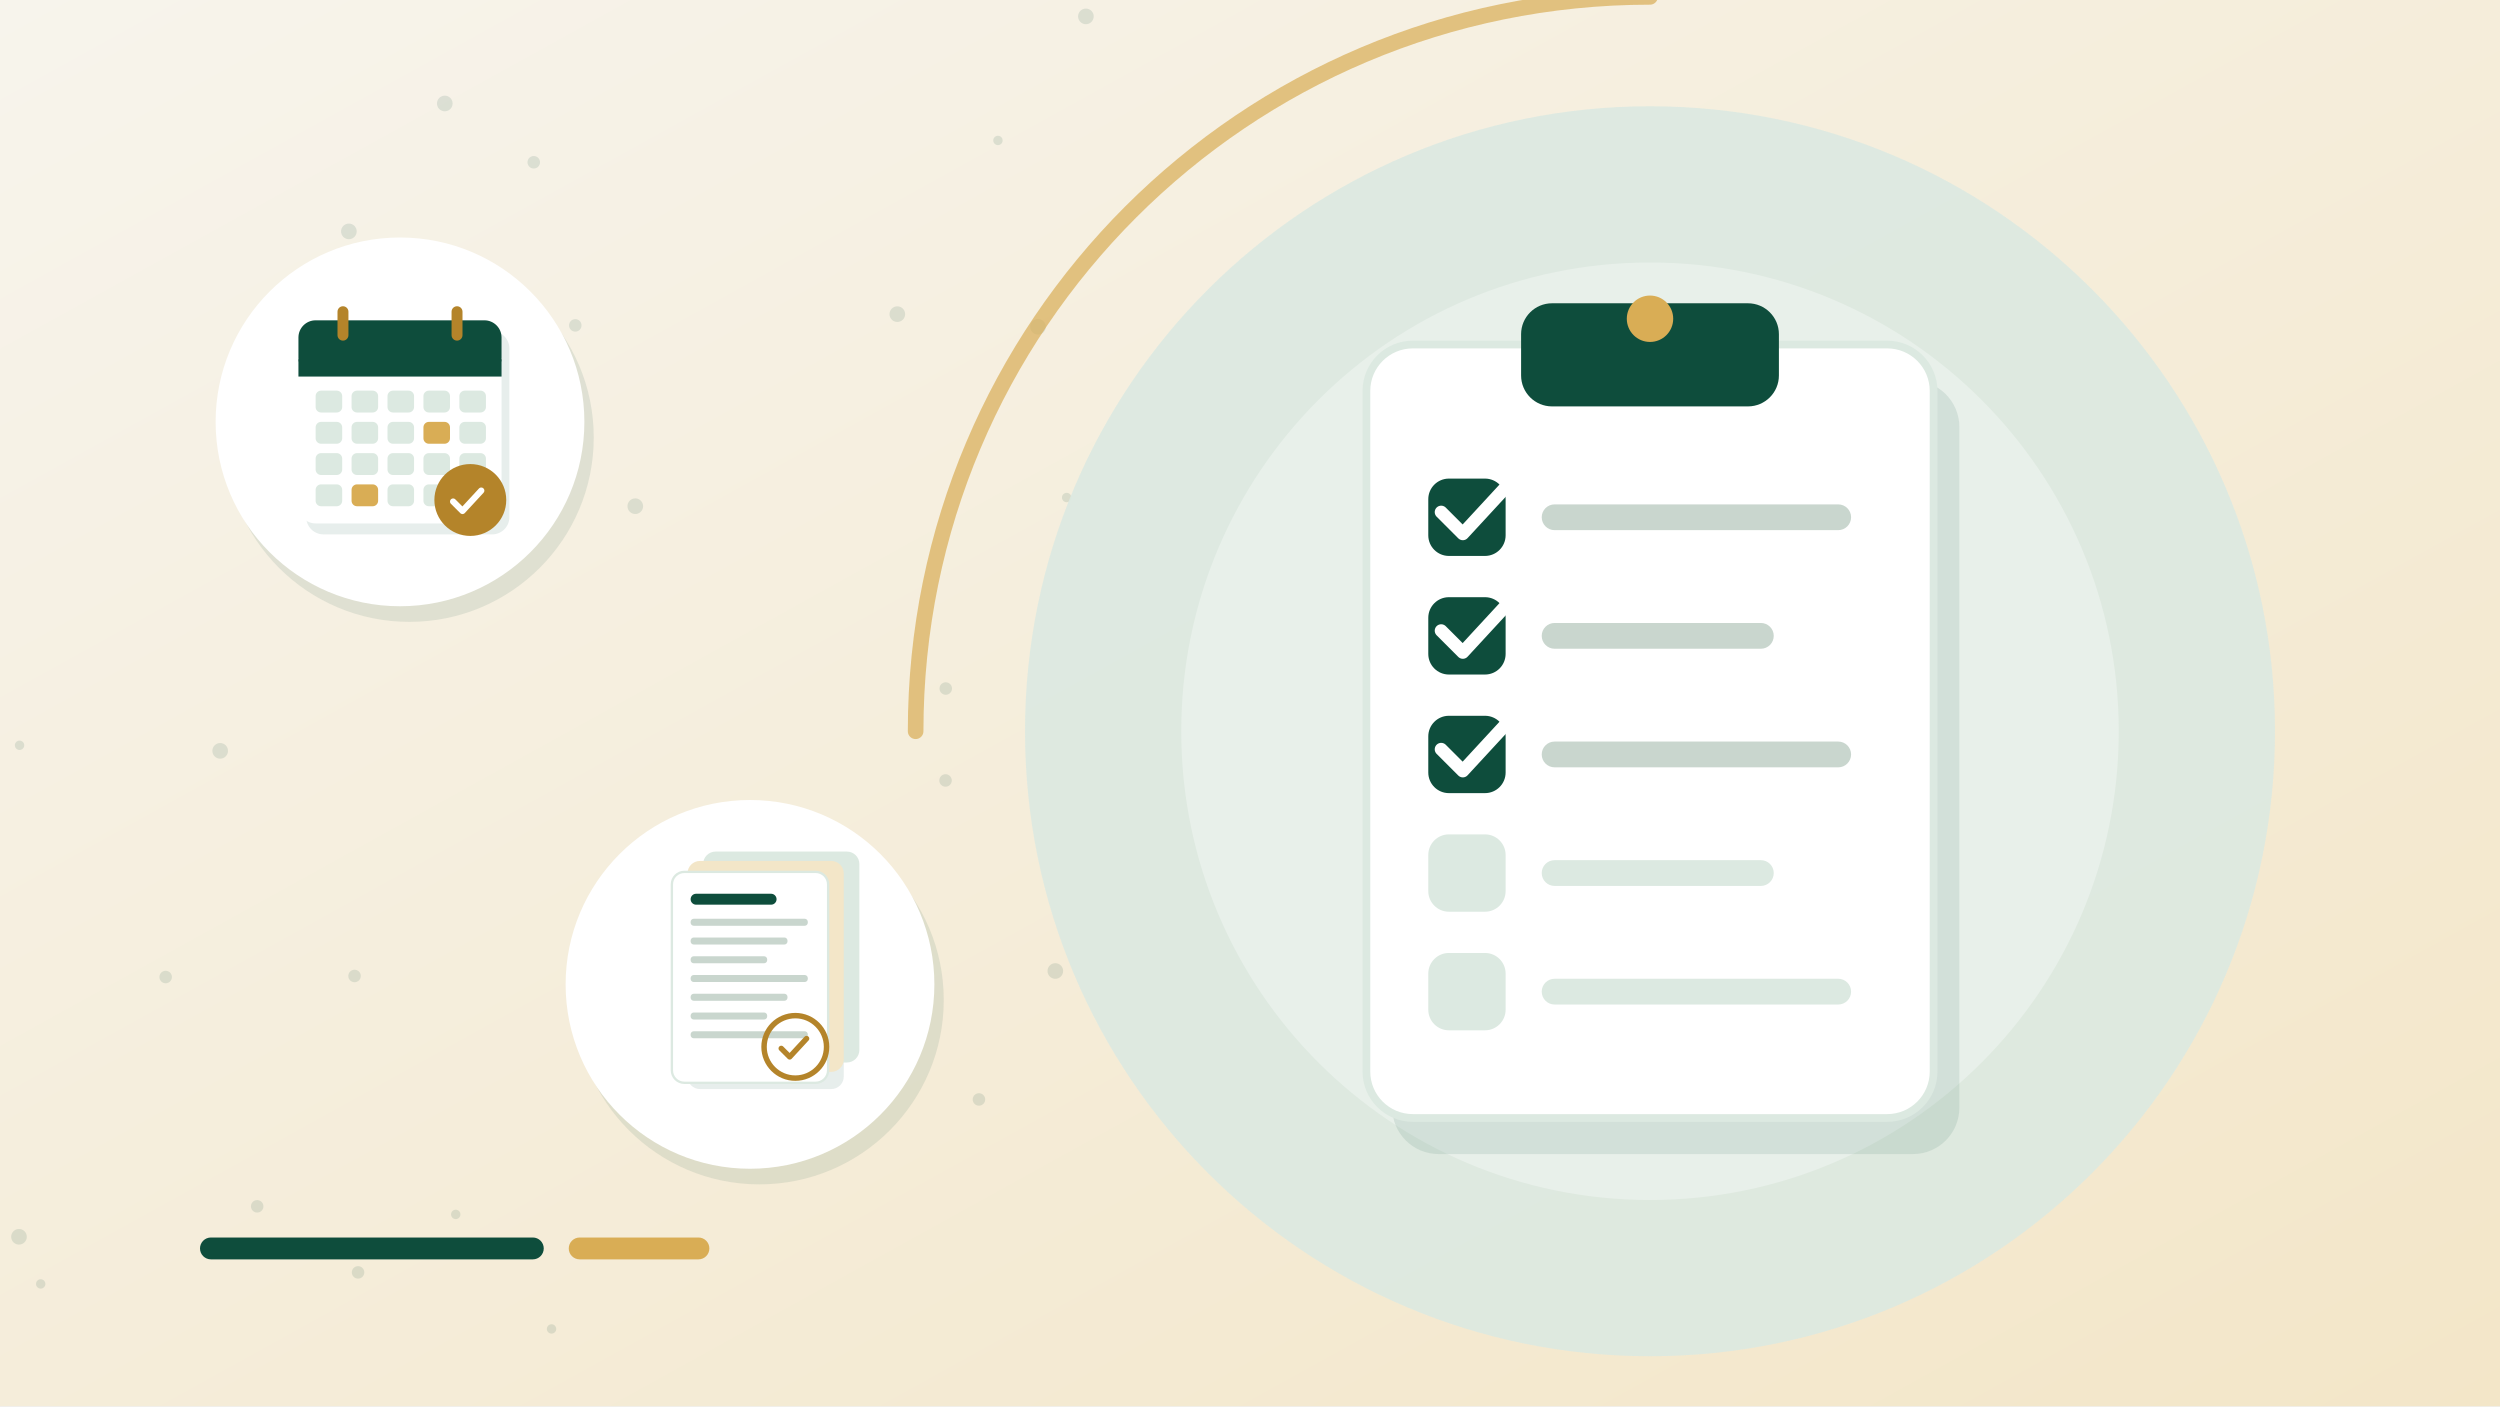
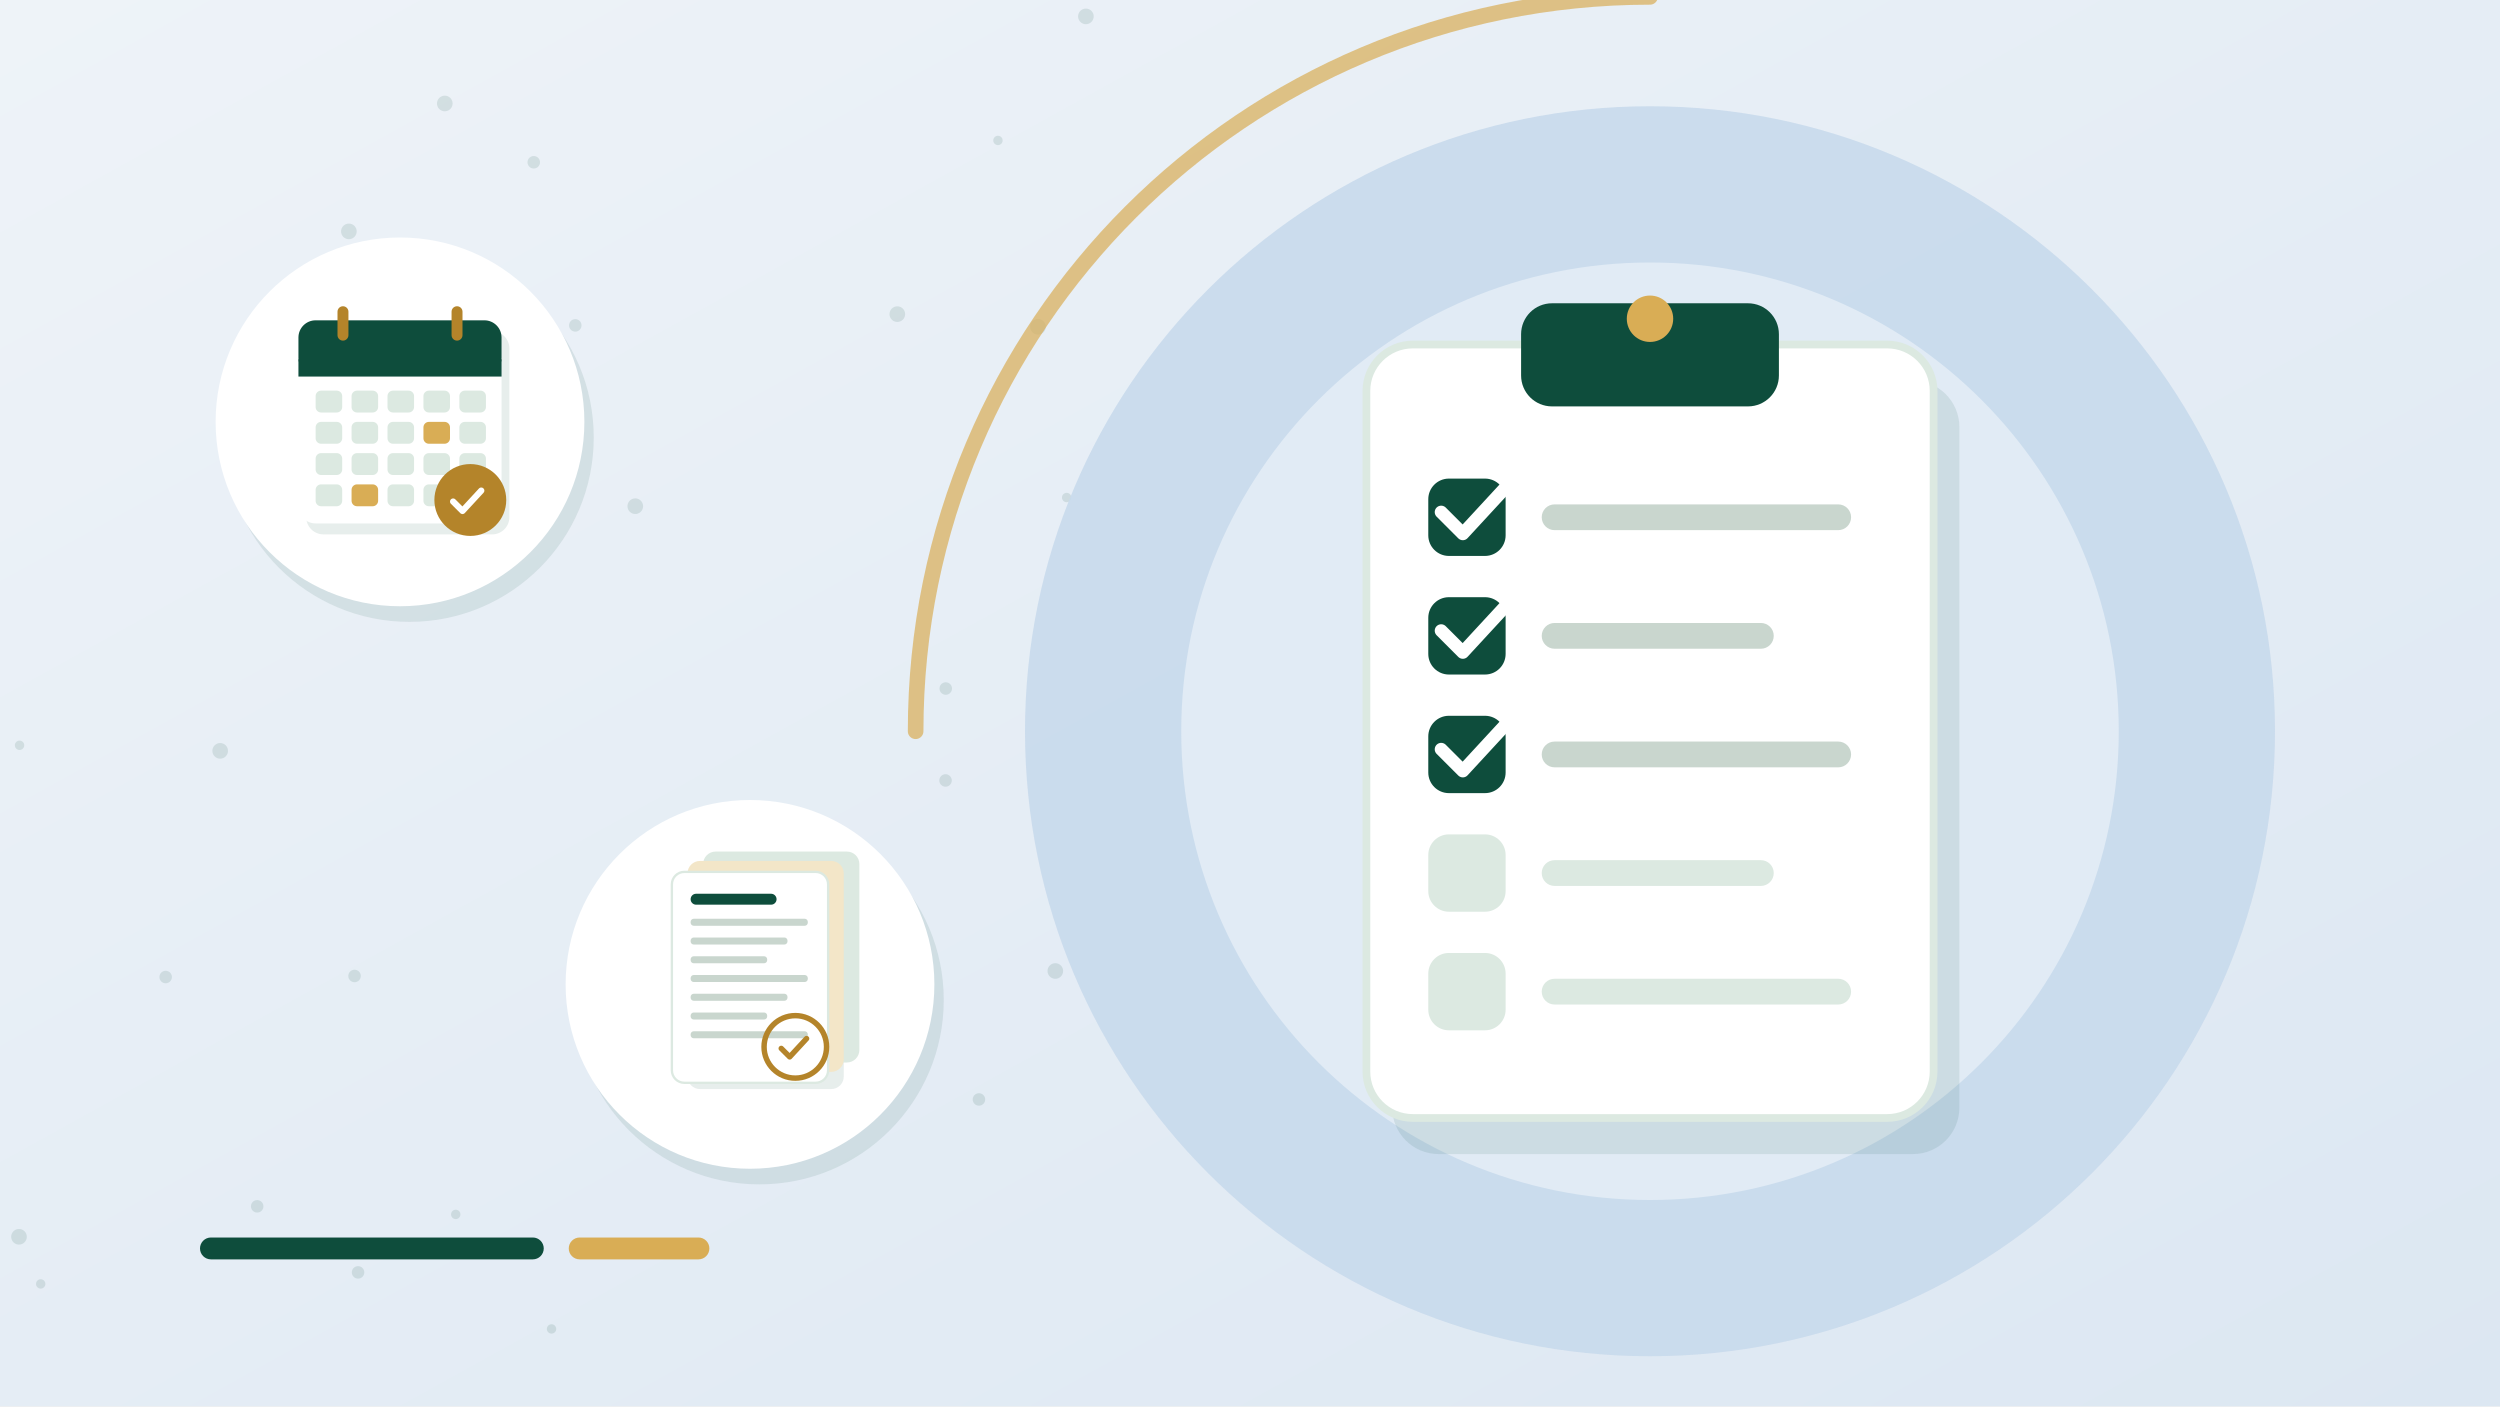
<svg xmlns="http://www.w3.org/2000/svg" viewBox="0 0 1600 900" width="1600" height="900">
  <defs>
    <linearGradient id="bg" x1="0" y1="0" x2="1" y2="1">
-       <stop offset="0" stop-color="#F7F4EC" />
-       <stop offset="1" stop-color="#F3E6C8" />
+       <stop offset="0" stop-color="#EEF3F8" />
+       <stop offset="1" stop-color="#DCE7F2" />
    </linearGradient>
  </defs>
  <rect x="0" y="0" width="1600" height="900" rx="0" fill="url(#bg)" />
  <circle cx="694.974" cy="10.489" r="5" fill="#0E4D3C" opacity=".12" />
  <circle cx="26.047" cy="821.712" r="3" fill="#0E4D3C" opacity=".12" />
  <circle cx="12.154" cy="791.542" r="5" fill="#0E4D3C" opacity=".12" />
  <circle cx="106.019" cy="625.3" r="4" fill="#0E4D3C" opacity=".12" />
  <circle cx="172.595" cy="304.27" r="5" fill="#0E4D3C" opacity=".12" />
  <circle cx="256.132" cy="353.048" r="4" fill="#0E4D3C" opacity=".12" />
  <circle cx="164.599" cy="772.053" r="4" fill="#0E4D3C" opacity=".12" />
  <circle cx="574.284" cy="201.052" r="5" fill="#0E4D3C" opacity=".12" />
  <circle cx="368.186" cy="208.247" r="4" fill="#0E4D3C" opacity=".12" />
  <circle cx="605.288" cy="440.659" r="4" fill="#0E4D3C" opacity=".12" />
  <circle cx="406.578" cy="323.968" r="5" fill="#0E4D3C" opacity=".12" />
  <circle cx="226.912" cy="624.623" r="4" fill="#0E4D3C" opacity=".12" />
  <circle cx="291.672" cy="777.217" r="3" fill="#0E4D3C" opacity=".12" />
  <circle cx="352.985" cy="850.522" r="3" fill="#0E4D3C" opacity=".12" />
  <circle cx="140.912" cy="480.544" r="5" fill="#0E4D3C" opacity=".12" />
  <circle cx="675.407" cy="621.436" r="5" fill="#0E4D3C" opacity=".12" />
  <circle cx="12.514" cy="476.987" r="3" fill="#0E4D3C" opacity=".12" />
  <circle cx="638.687" cy="89.888" r="3" fill="#0E4D3C" opacity=".12" />
  <circle cx="284.669" cy="66.23" r="5" fill="#0E4D3C" opacity=".12" />
  <circle cx="605.147" cy="499.491" r="4" fill="#0E4D3C" opacity=".12" />
  <circle cx="664.297" cy="209.132" r="5" fill="#0E4D3C" opacity=".12" />
  <circle cx="682.656" cy="318.421" r="3" fill="#0E4D3C" opacity=".12" />
  <circle cx="223.283" cy="148.091" r="5" fill="#0E4D3C" opacity=".12" />
  <circle cx="229.153" cy="814.326" r="4" fill="#0E4D3C" opacity=".12" />
  <circle cx="626.528" cy="703.646" r="4" fill="#0E4D3C" opacity=".12" />
  <circle cx="341.602" cy="103.861" r="4" fill="#0E4D3C" opacity=".12" />
-   <circle cx="1056" cy="468" r="400" fill="#DCE9E1" opacity=".9" />
-   <circle cx="1056" cy="468" r="300" fill="#E8F0EA" />
+   <circle cx="1056" cy="468" r="400" fill="#C8DAEC" opacity=".9" />
+   <circle cx="1056" cy="468" r="300" fill="#E1EBF5" />
  <path d="M586 468 a 470 470 0 0 1 470 -470" fill="none" stroke="#D9AD55" stroke-width="10" stroke-linecap="round" opacity=".7" />
  <g transform="translate(726 138) scale(1.65)">
    <rect x="100" y="64" width="220" height="300" rx="18" fill="#0E4D3C" opacity=".10" />
    <rect x="90" y="50" width="220" height="300" rx="18" fill="#FFFFFF" stroke="#DCE9E1" stroke-width="3" />
    <rect x="150" y="34" width="100" height="40" rx="12" fill="#0E4D3C" />
    <circle cx="200" cy="40" r="9" fill="#D9AD55" />
    <rect x="114" y="102" width="30" height="30" rx="8" fill="#0E4D3C" />
    <path d="M119 115 l8.4 8.4 l16.8 -18.2" fill="none" stroke="#FFFFFF" stroke-width="5" stroke-linecap="round" stroke-linejoin="round" />
    <rect x="158" y="112" width="120" height="10" rx="5" fill="#C9D6CE" />
    <rect x="114" y="148" width="30" height="30" rx="8" fill="#0E4D3C" />
    <path d="M119 161 l8.4 8.4 l16.8 -18.2" fill="none" stroke="#FFFFFF" stroke-width="5" stroke-linecap="round" stroke-linejoin="round" />
    <rect x="158" y="158" width="90" height="10" rx="5" fill="#C9D6CE" />
    <rect x="114" y="194" width="30" height="30" rx="8" fill="#0E4D3C" />
    <path d="M119 207 l8.4 8.4 l16.8 -18.2" fill="none" stroke="#FFFFFF" stroke-width="5" stroke-linecap="round" stroke-linejoin="round" />
    <rect x="158" y="204" width="120" height="10" rx="5" fill="#C9D6CE" />
    <rect x="114" y="240" width="30" height="30" rx="8" fill="#DCE9E1" />
    <rect x="158" y="250" width="90" height="10" rx="5" fill="#DCE9E1" />
    <rect x="114" y="286" width="30" height="30" rx="8" fill="#DCE9E1" />
    <rect x="158" y="296" width="120" height="10" rx="5" fill="#DCE9E1" />
  </g>
  <circle cx="262" cy="280" r="118" fill="#0E4D3C" opacity=".10" />
  <circle cx="256" cy="270" r="118" fill="#FFFFFF" />
  <g transform="translate(156 170) scale(.5)">
    <rect x="80" y="84" width="260" height="260" rx="22" fill="#0E4D3C" opacity=".10" />
    <rect x="70" y="70" width="260" height="260" rx="22" fill="#FFFFFF" />
    <rect x="70" y="70" width="260" height="70" rx="22" fill="#0E4D3C" />
    <rect x="70" y="120" width="260" height="22" rx="0" fill="#0E4D3C" />
    <rect x="120" y="52" width="14" height="44" rx="7" fill="#B4842A" />
    <rect x="266" y="52" width="14" height="44" rx="7" fill="#B4842A" />
    <rect x="92" y="160" width="34" height="28" rx="7" fill="#DCE9E1" />
    <rect x="138" y="160" width="34" height="28" rx="7" fill="#DCE9E1" />
    <rect x="184" y="160" width="34" height="28" rx="7" fill="#DCE9E1" />
    <rect x="230" y="160" width="34" height="28" rx="7" fill="#DCE9E1" />
    <rect x="276" y="160" width="34" height="28" rx="7" fill="#DCE9E1" />
    <rect x="92" y="200" width="34" height="28" rx="7" fill="#DCE9E1" />
    <rect x="138" y="200" width="34" height="28" rx="7" fill="#DCE9E1" />
    <rect x="184" y="200" width="34" height="28" rx="7" fill="#DCE9E1" />
    <rect x="230" y="200" width="34" height="28" rx="7" fill="#D9AD55" />
    <rect x="276" y="200" width="34" height="28" rx="7" fill="#DCE9E1" />
    <rect x="92" y="240" width="34" height="28" rx="7" fill="#DCE9E1" />
    <rect x="138" y="240" width="34" height="28" rx="7" fill="#DCE9E1" />
    <rect x="184" y="240" width="34" height="28" rx="7" fill="#DCE9E1" />
    <rect x="230" y="240" width="34" height="28" rx="7" fill="#DCE9E1" />
    <rect x="276" y="240" width="34" height="28" rx="7" fill="#DCE9E1" />
    <rect x="92" y="280" width="34" height="28" rx="7" fill="#DCE9E1" />
    <rect x="138" y="280" width="34" height="28" rx="7" fill="#D9AD55" />
    <rect x="184" y="280" width="34" height="28" rx="7" fill="#DCE9E1" />
    <rect x="230" y="280" width="34" height="28" rx="7" fill="#DCE9E1" />
    <rect x="276" y="280" width="34" height="28" rx="7" fill="#DCE9E1" />
    <circle cx="290" cy="300" r="46" fill="#B4842A" />
    <path d="M268 302 l12 12 l24 -26" fill="none" stroke="#FFFFFF" stroke-width="8" stroke-linecap="round" stroke-linejoin="round" />
  </g>
  <circle cx="486" cy="640" r="118" fill="#0E4D3C" opacity=".10" />
  <circle cx="480" cy="630" r="118" fill="#FFFFFF" />
  <g transform="translate(380 530) scale(.5)">
    <rect x="120" y="64" width="200" height="270" rx="16" fill="#0E4D3C" opacity=".10" />
    <rect x="140" y="30" width="200" height="270" rx="16" fill="#DCE9E1" />
    <rect x="120" y="42" width="200" height="270" rx="16" fill="#F3E6C8" />
    <rect x="100" y="56" width="200" height="270" rx="16" fill="#FFFFFF" stroke="#DCE9E1" stroke-width="3" />
    <rect x="124" y="84" width="110" height="14" rx="7" fill="#0E4D3C" />
    <rect x="124" y="116" width="150" height="9" rx="4" fill="#C9D6CE" />
    <rect x="124" y="140" width="124" height="9" rx="4" fill="#C9D6CE" />
    <rect x="124" y="164" width="98" height="9" rx="4" fill="#C9D6CE" />
    <rect x="124" y="188" width="150" height="9" rx="4" fill="#C9D6CE" />
    <rect x="124" y="212" width="124" height="9" rx="4" fill="#C9D6CE" />
    <rect x="124" y="236" width="98" height="9" rx="4" fill="#C9D6CE" />
    <rect x="124" y="260" width="150" height="9" rx="4" fill="#C9D6CE" />
    <circle cx="258" cy="280" r="40" fill="none" stroke="#B4842A" stroke-width="7" />
    <path d="M240 282 l10.8 10.8 l21.6 -23.4" fill="none" stroke="#B4842A" stroke-width="7" stroke-linecap="round" stroke-linejoin="round" />
  </g>
  <rect x="128" y="792" width="220" height="14" rx="7" fill="#0E4D3C" />
  <rect x="364" y="792" width="90" height="14" rx="7" fill="#D9AD55" />
</svg>
